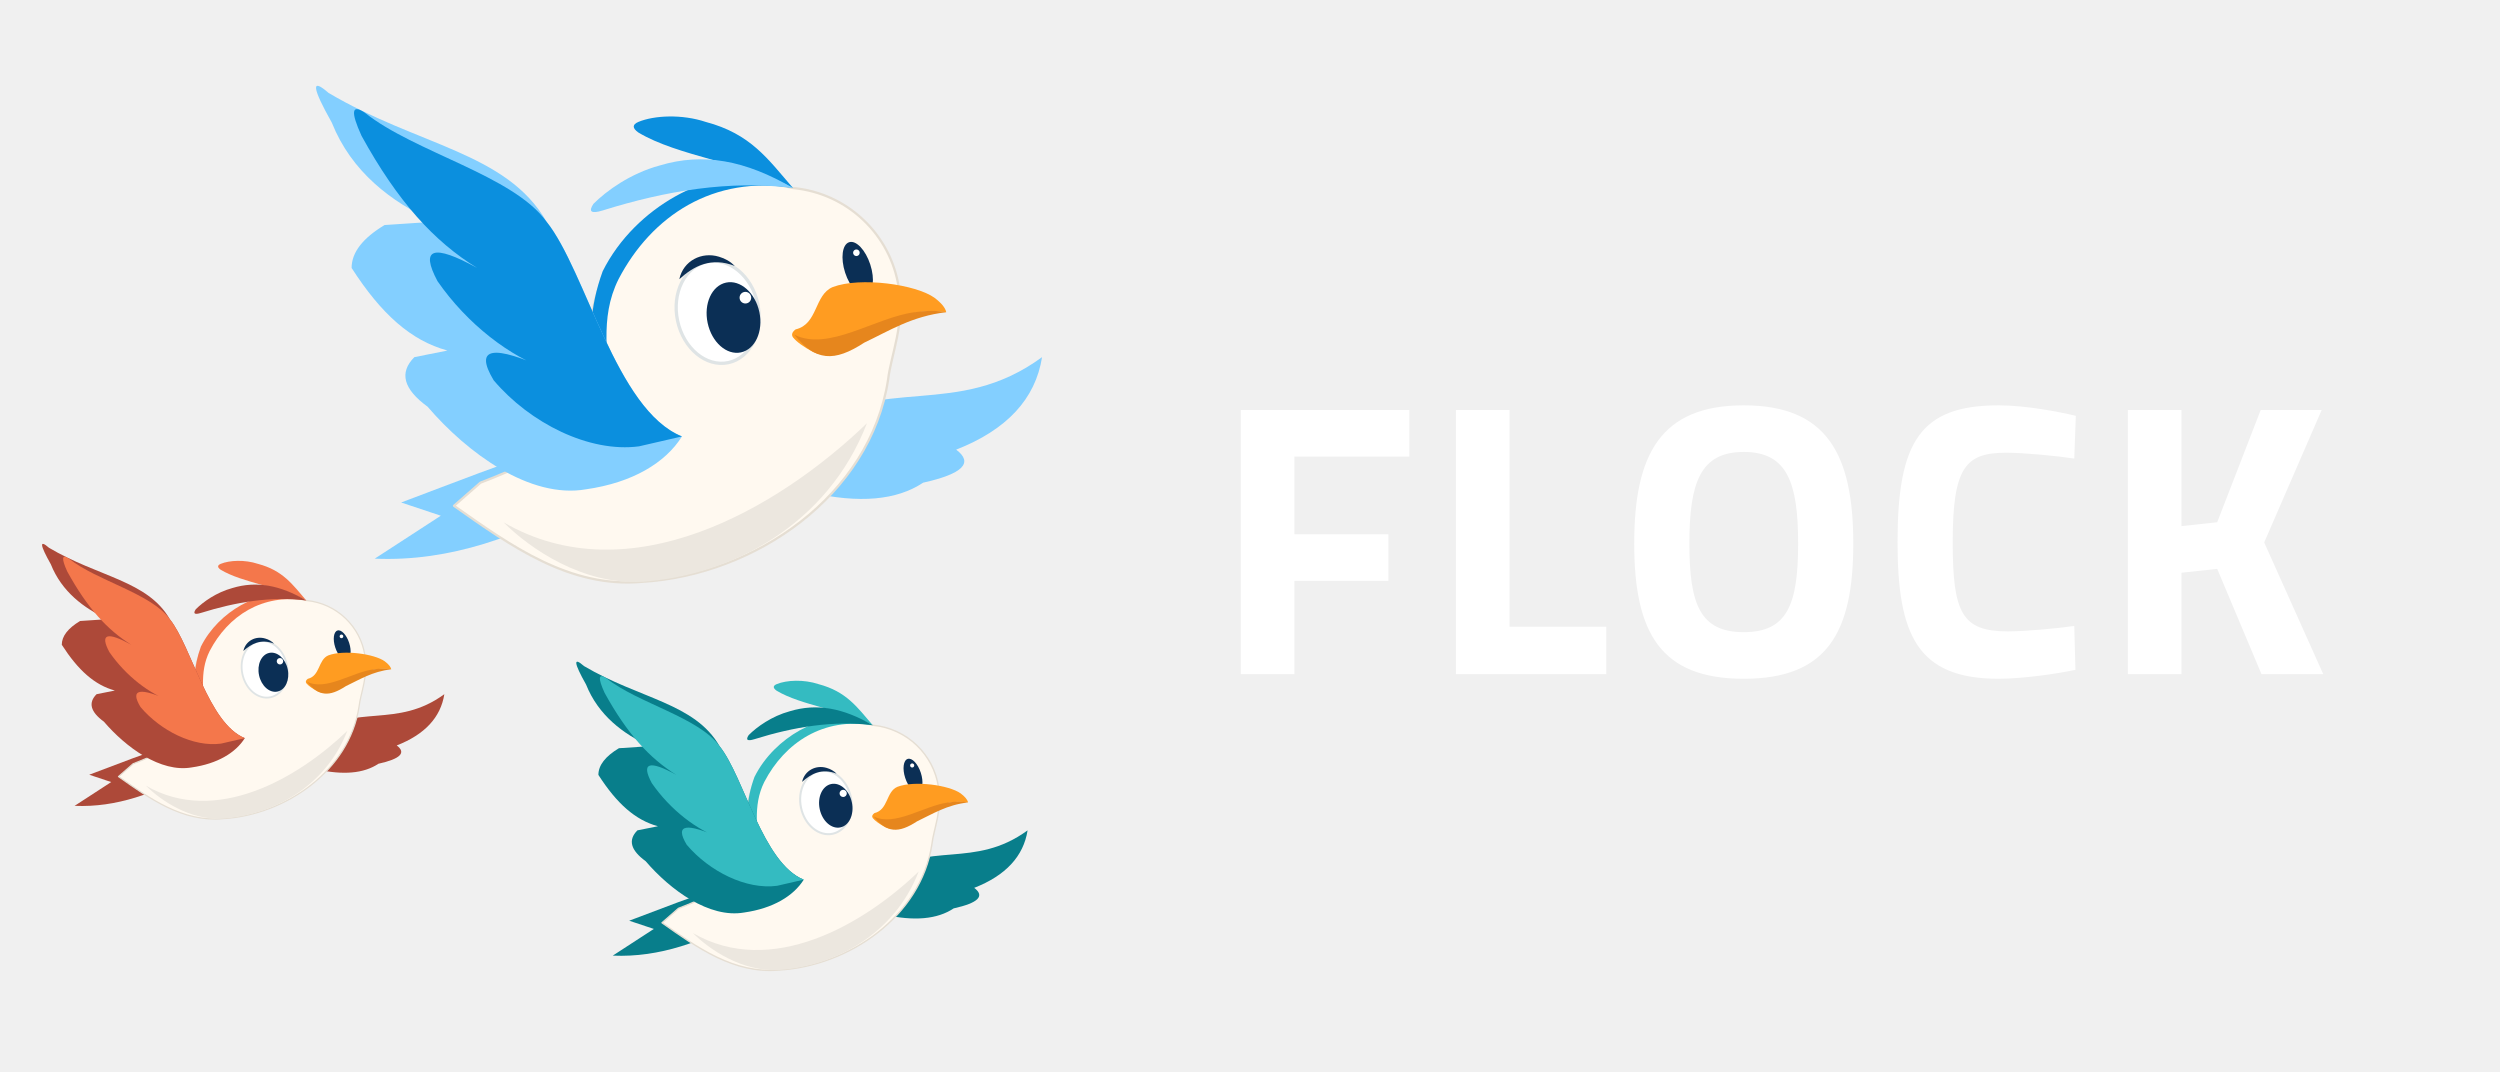
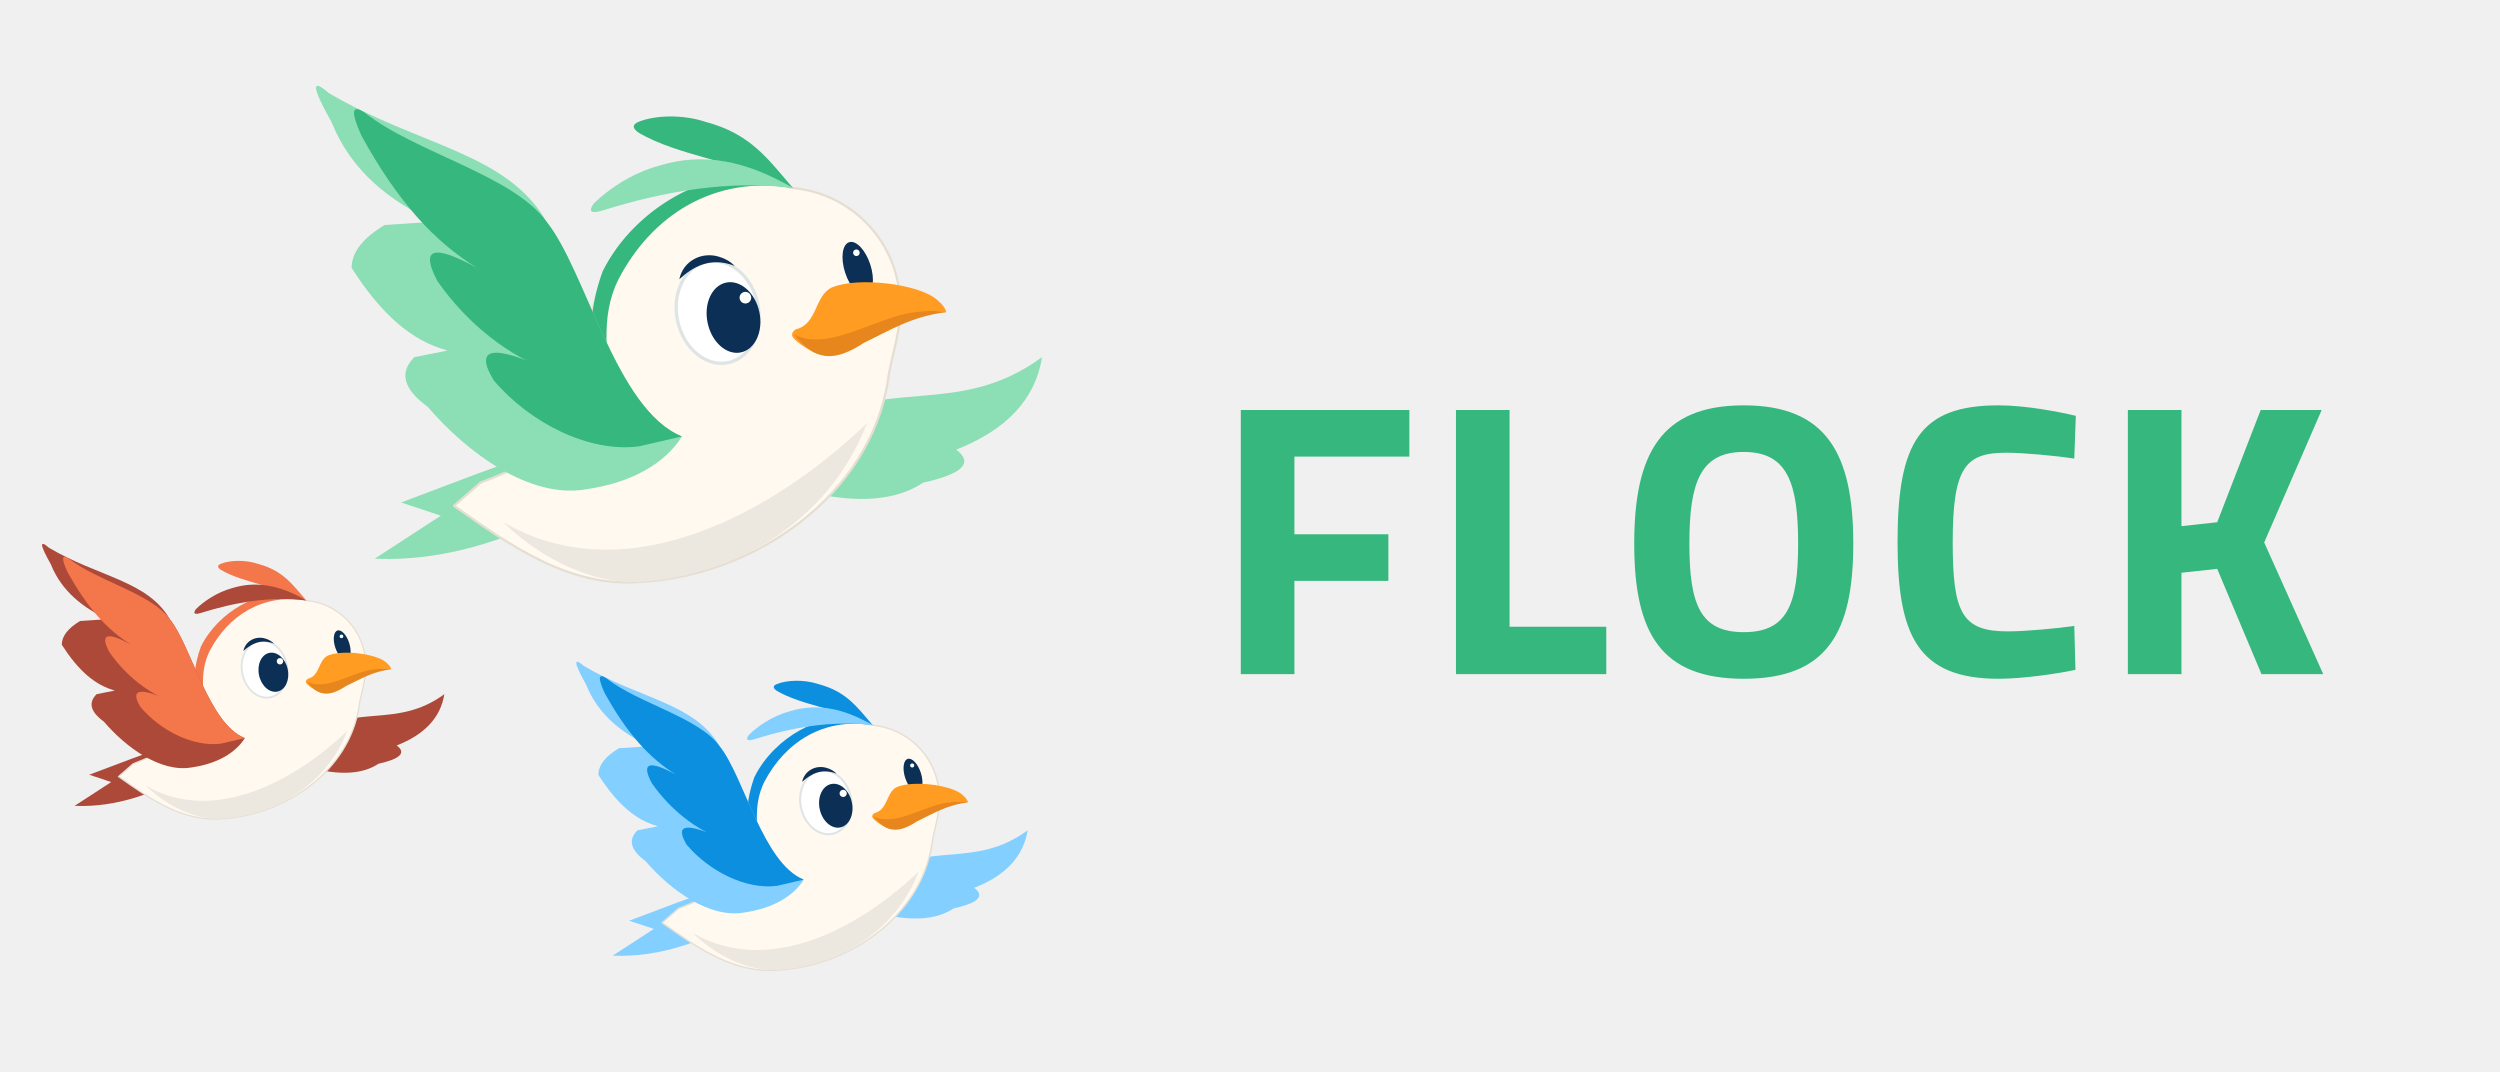
<svg xmlns="http://www.w3.org/2000/svg" viewBox="0 0 1120 480" role="img" aria-labelledby="title" version="1.1" id="svg1">
  <defs id="defs1" />
  <g id="coral" transform="translate(8 229) scale(.82)">
    <path id="coral-far-wing" d="M160 122 C185 105 207 119 233 100 Q230 119 207 128 Q215 134 197 138 Q185 146 163 141 Z" fill="#AD4939" />
    <path id="coral-tail" d="M95 143 C75 154 54 162 31 161 L51 148 L39 144 C55 138 70 132 86 127 Z" fill="#AD4939" />
    <path id="coral-body" d="M63 138 C84 130 100 120 98 108 C100 104 95 99 96 98.4 C95.6 81.6 101.6 68.4 112.8 58.4 C124 48.4 142.4 45.2 157.6 48.8 C174.4 50.4 187.2 63.2 189.6 78.8 C191.6 89.6 187.2 99.6 186.4 106.8 C181 142 146 166 112 168 C90 170 72 157 55 145 Z" fill="#FFF9F0" stroke="#E5DED3" stroke-width="0.7" stroke-linejoin="round" />
    <path id="coral-belly-shadow" d="M70 150 C108 172 153 146 180 120 C168 151 139 166 112 168 C94 169 78 158 70 150 Z" fill="#ECE7DF" />
    <path id="coral-blue-back" d="M157.6 48.8 C133.6 44.8 114.8 57.2 104.8 76.4 C98.8 88.4 102 100.4 102 112 C101 119 99 121 96 123 L90 125 C94 116 99 119 97.6 108 C95.6 95 96 85 100 74 C110 54 133 43 146.4 46 Z" fill="#F4774B" />
    <path id="coral-near-wing-base" d="M124 124 C104 116 95 74 83 59 C71 38 44 36 17 20 Q9 13 18 29 C24 44 36 53 49 59 L34 60 Q24 66 24 73 C33 87 42 95 53 98 L43 100 Q36 107 47 115 C59 129 78 143 95 140 C109 138 119 132 124 124 Z" fill="#AD4939" />
    <path id="coral-near-wing" d="M124 124 C104 116 95 74 83 59 C73 45 43 38 28 26 Q22 22 27 33 C38 53 49 65 62 73 Q42 62 50 77 C59 90 72 100 84 104 Q58 92 67 107 C78 120 96 129 111 127 Z" fill="#F4774B" />
    <g id="coral-mascot-face" transform="translate(16 0) scale(.4)">
      <path id="coral-crest-upper" d="M354 122 C335 100 322 81 288 72 C270 66 249 67 237 72 Q230 75 237 80 C267 98 317 103 354 122 Z" fill="#F4774B" />
      <path id="coral-crest-lower" d="M354 122 C318 101 286 95 253 105 C231 111 213 124 203 134 Q197 143 210 139 C258 124 306 116 354 122 Z" fill="#AD4939" />
      <ellipse id="coral-near-eye-white" cx="297" cy="216" rx="31" ry="39" transform="rotate(-12 297 216)" fill="#FFFFFF" stroke="#DFE4E5" stroke-width="2.5" />
      <ellipse id="coral-near-eye" cx="309" cy="220" rx="20" ry="27" transform="rotate(-12 309 220)" fill="#0B2F55" />
      <ellipse id="coral-far-eye" cx="403" cy="183" rx="10" ry="21" transform="rotate(-18 403 183)" fill="#0B2F55" />
      <circle id="coral-near-highlight" cx="318" cy="205" r="4.4" fill="#FFFFFF" />
      <circle id="coral-far-highlight" cx="402" cy="171" r="2.5" fill="#FFFFFF" />
      <path id="coral-eyebrow" d="M268 191 C271 177 285 170 298 174 Q305 176 310 181 C292 174 279 181 268 191 Z" fill="#0B2F55" />
      <path id="coral-beak" d="M356 229 C373 225 370 203 384 197 C405 189 447 195 461 205 Q469 211 470 216 C447 213 431 220 416 229 C396 241 383 253 369 246 Q358 240 354 235 Q352 232 356 229 Z" fill="#FF9C21" />
      <path id="coral-beak-smile" d="M355 233 C381 246 416 220 446 216 Q460 214 470 216 C444 219 427 230 408 239 C385 254 371 253 355 233 Z" fill="#E6861D" />
    </g>
  </g>
-   <g id="turquoise" transform="translate(246 280) scale(.92)">
-     <path id="turquoise-far-wing" d="M160 122 C185 105 207 119 233 100 Q230 119 207 128 Q215 134 197 138 Q185 146 163 141 Z" fill="#087E8B" />
-     <path id="turquoise-tail" d="M95 143 C75 154 54 162 31 161 L51 148 L39 144 C55 138 70 132 86 127 Z" fill="#087E8B" />
-     <path id="turquoise-body" d="M63 138 C84 130 100 120 98 108 C100 104 95 99 96 98.4 C95.6 81.6 101.6 68.4 112.8 58.4 C124 48.4 142.4 45.2 157.6 48.8 C174.4 50.4 187.2 63.2 189.6 78.8 C191.6 89.6 187.2 99.6 186.4 106.8 C181 142 146 166 112 168 C90 170 72 157 55 145 Z" fill="#FFF9F0" stroke="#E5DED3" stroke-width="0.7" stroke-linejoin="round" />
-     <path id="turquoise-belly-shadow" d="M70 150 C108 172 153 146 180 120 C168 151 139 166 112 168 C94 169 78 158 70 150 Z" fill="#ECE7DF" />
-     <path id="turquoise-blue-back" d="M157.6 48.8 C133.6 44.8 114.8 57.2 104.8 76.4 C98.8 88.4 102 100.4 102 112 C101 119 99 121 96 123 L90 125 C94 116 99 119 97.6 108 C95.6 95 96 85 100 74 C110 54 133 43 146.4 46 Z" fill="#34BBC1" />
-     <path id="turquoise-near-wing-base" d="M124 124 C104 116 95 74 83 59 C71 38 44 36 17 20 Q9 13 18 29 C24 44 36 53 49 59 L34 60 Q24 66 24 73 C33 87 42 95 53 98 L43 100 Q36 107 47 115 C59 129 78 143 95 140 C109 138 119 132 124 124 Z" fill="#087E8B" />
-     <path id="turquoise-near-wing" d="M124 124 C104 116 95 74 83 59 C73 45 43 38 28 26 Q22 22 27 33 C38 53 49 65 62 73 Q42 62 50 77 C59 90 72 100 84 104 Q58 92 67 107 C78 120 96 129 111 127 Z" fill="#34BBC1" />
-     <g id="turquoise-mascot-face" transform="translate(16 0) scale(.4)">
-       <path id="turquoise-crest-upper" d="M354 122 C335 100 322 81 288 72 C270 66 249 67 237 72 Q230 75 237 80 C267 98 317 103 354 122 Z" fill="#34BBC1" />
-       <path id="turquoise-crest-lower" d="M354 122 C318 101 286 95 253 105 C231 111 213 124 203 134 Q197 143 210 139 C258 124 306 116 354 122 Z" fill="#087E8B" />
-       <ellipse id="turquoise-near-eye-white" cx="297" cy="216" rx="31" ry="39" transform="rotate(-12 297 216)" fill="#FFFFFF" stroke="#DFE4E5" stroke-width="2.5" />
-       <ellipse id="turquoise-near-eye" cx="309" cy="220" rx="20" ry="27" transform="rotate(-12 309 220)" fill="#0B2F55" />
-       <ellipse id="turquoise-far-eye" cx="403" cy="183" rx="10" ry="21" transform="rotate(-18 403 183)" fill="#0B2F55" />
-       <circle id="turquoise-near-highlight" cx="318" cy="205" r="4.4" fill="#FFFFFF" />
-       <circle id="turquoise-far-highlight" cx="402" cy="171" r="2.5" fill="#FFFFFF" />
-       <path id="turquoise-eyebrow" d="M268 191 C271 177 285 170 298 174 Q305 176 310 181 C292 174 279 181 268 191 Z" fill="#0B2F55" />
-       <path id="turquoise-beak" d="M356 229 C373 225 370 203 384 197 C405 189 447 195 461 205 Q469 211 470 216 C447 213 431 220 416 229 C396 241 383 253 369 246 Q358 240 354 235 Q352 232 356 229 Z" fill="#FF9C21" />
-       <path id="turquoise-beak-smile" d="M355 233 C381 246 416 220 446 216 Q460 214 470 216 C444 219 427 230 408 239 C385 254 371 253 355 233 Z" fill="#E6861D" />
-     </g>
-   </g>
-   <g id="azure" transform="translate(122 12) scale(1.48)">
+   <g id="azure" transform="translate(246 280) scale(.92)">
    <path id="azure-far-wing" d="M160 122 C185 105 207 119 233 100 Q230 119 207 128 Q215 134 197 138 Q185 146 163 141 Z" fill="#83CFFF" />
    <path id="azure-tail" d="M95 143 C75 154 54 162 31 161 L51 148 L39 144 C55 138 70 132 86 127 Z" fill="#83CFFF" />
    <path id="azure-body" d="M63 138 C84 130 100 120 98 108 C100 104 95 99 96 98.4 C95.6 81.6 101.6 68.4 112.8 58.4 C124 48.4 142.4 45.2 157.6 48.8 C174.4 50.4 187.2 63.2 189.6 78.8 C191.6 89.6 187.2 99.6 186.4 106.8 C181 142 146 166 112 168 C90 170 72 157 55 145 Z" fill="#FFF9F0" stroke="#E5DED3" stroke-width="0.7" stroke-linejoin="round" />
    <path id="azure-belly-shadow" d="M70 150 C108 172 153 146 180 120 C168 151 139 166 112 168 C94 169 78 158 70 150 Z" fill="#ECE7DF" />
    <path id="azure-blue-back" d="M157.6 48.8 C133.6 44.8 114.8 57.2 104.8 76.4 C98.8 88.4 102 100.4 102 112 C101 119 99 121 96 123 L90 125 C94 116 99 119 97.6 108 C95.6 95 96 85 100 74 C110 54 133 43 146.4 46 Z" fill="#0B8FDE" />
    <path id="azure-near-wing-base" d="M124 124 C104 116 95 74 83 59 C71 38 44 36 17 20 Q9 13 18 29 C24 44 36 53 49 59 L34 60 Q24 66 24 73 C33 87 42 95 53 98 L43 100 Q36 107 47 115 C59 129 78 143 95 140 C109 138 119 132 124 124 Z" fill="#83CFFF" />
    <path id="azure-near-wing" d="M124 124 C104 116 95 74 83 59 C73 45 43 38 28 26 Q22 22 27 33 C38 53 49 65 62 73 Q42 62 50 77 C59 90 72 100 84 104 Q58 92 67 107 C78 120 96 129 111 127 Z" fill="#0B8FDE" />
    <g id="azure-mascot-face" transform="translate(16 0) scale(.4)">
      <path id="azure-crest-upper" d="M354 122 C335 100 322 81 288 72 C270 66 249 67 237 72 Q230 75 237 80 C267 98 317 103 354 122 Z" fill="#0B8FDE" />
      <path id="azure-crest-lower" d="M354 122 C318 101 286 95 253 105 C231 111 213 124 203 134 Q197 143 210 139 C258 124 306 116 354 122 Z" fill="#83CFFF" />
      <ellipse id="azure-near-eye-white" cx="297" cy="216" rx="31" ry="39" transform="rotate(-12 297 216)" fill="#FFFFFF" stroke="#DFE4E5" stroke-width="2.5" />
      <ellipse id="azure-near-eye" cx="309" cy="220" rx="20" ry="27" transform="rotate(-12 309 220)" fill="#0B2F55" />
      <ellipse id="azure-far-eye" cx="403" cy="183" rx="10" ry="21" transform="rotate(-18 403 183)" fill="#0B2F55" />
      <circle id="azure-near-highlight" cx="318" cy="205" r="4.4" fill="#FFFFFF" />
      <circle id="azure-far-highlight" cx="402" cy="171" r="2.5" fill="#FFFFFF" />
      <path id="azure-eyebrow" d="M268 191 C271 177 285 170 298 174 Q305 176 310 181 C292 174 279 181 268 191 Z" fill="#0B2F55" />
      <path id="azure-beak" d="M356 229 C373 225 370 203 384 197 C405 189 447 195 461 205 Q469 211 470 216 C447 213 431 220 416 229 C396 241 383 253 369 246 Q358 240 354 235 Q352 232 356 229 Z" fill="#FF9C21" />
      <path id="azure-beak-smile" d="M355 233 C381 246 416 220 446 216 Q460 214 470 216 C444 219 427 230 408 239 C385 254 371 253 355 233 Z" fill="#E6861D" />
    </g>
  </g>
-   <g id="wordmark" fill="#FFFFFF">
-     <path d="m 555.876,302 h 24.012 v -41.76 h 42.108 v -20.88 h -42.108 v -34.8 h 51.504 v -20.88 h -75.516 z m 163.732,0 v -21.228 h -43.326 V 183.68 h -24.012 V 302 Z m 61.594,-18.792 c -19.488,0 -24.36,-12.354 -24.36,-39.672 0,-27.318 4.872,-41.064 24.36,-41.064 19.488,0 24.36,13.746 24.36,41.064 0,27.318 -4.872,39.672 -24.36,39.672 z m 0,20.88 c 37.236,0 49.068,-20.532 49.068,-60.552 0,-40.02 -11.832,-61.944 -49.068,-61.944 -37.236,0 -49.068,21.924 -49.068,61.944 0,40.02 11.832,60.552 49.068,60.552 z m 148.072,-23.664 c -6.96,1.044 -21.75,2.436 -29.754,2.436 -20.532,0 -24.708,-8.178 -24.708,-40.02 0,-33.582 5.742,-40.02 24.012,-40.02 7.83,0 22.446,1.392 30.45,2.61 l 0.696,-19.14 c -7.308,-1.74 -22.272,-4.698 -34.626,-4.698 -35.148,0 -45.24,16.356 -45.24,61.248 0,41.412 8.7,61.248 45.24,61.248 10.788,0 26.448,-2.262 34.452,-4.002 z M 1013.14,302 h 27.666 l -26.448,-58.986 25.752,-59.334 h -27.318 l -19.488,50.286 -16.008,1.74 V 183.68 h -24.012 V 302 h 24.012 v -45.414 l 16.008,-1.74 z" id="flock-lettering" style="font-weight:bold;font-size:174px;font-family:Titillium;letter-spacing:4;fill:#FFFFFF" aria-label="FLOCK" fill="#FFFFFF" />
+   <g id="green" transform="translate(122 12) scale(1.48)">
+     <path id="green-far-wing" d="M160 122 C185 105 207 119 233 100 Q230 119 207 128 Q215 134 197 138 Q185 146 163 141 Z" fill="#8CDEB5" />
+     <path id="green-tail" d="M95 143 C75 154 54 162 31 161 L51 148 L39 144 C55 138 70 132 86 127 Z" fill="#8CDEB5" />
+     <path id="green-body" d="M63 138 C84 130 100 120 98 108 C100 104 95 99 96 98.4 C95.6 81.6 101.6 68.4 112.8 58.4 C124 48.4 142.4 45.2 157.6 48.8 C174.4 50.4 187.2 63.2 189.6 78.8 C191.6 89.6 187.2 99.6 186.4 106.8 C181 142 146 166 112 168 C90 170 72 157 55 145 Z" fill="#FFF9F0" stroke="#E5DED3" stroke-width="0.7" stroke-linejoin="round" />
+     <path id="green-belly-shadow" d="M70 150 C108 172 153 146 180 120 C168 151 139 166 112 168 C94 169 78 158 70 150 Z" fill="#ECE7DF" />
+     <path id="green-blue-back" d="M157.6 48.8 C133.6 44.8 114.8 57.2 104.8 76.4 C98.8 88.4 102 100.4 102 112 C101 119 99 121 96 123 L90 125 C94 116 99 119 97.6 108 C95.6 95 96 85 100 74 C110 54 133 43 146.4 46 Z" fill="#35B77D" />
+     <path id="green-near-wing-base" d="M124 124 C104 116 95 74 83 59 C71 38 44 36 17 20 Q9 13 18 29 C24 44 36 53 49 59 L34 60 Q24 66 24 73 C33 87 42 95 53 98 L43 100 Q36 107 47 115 C59 129 78 143 95 140 C109 138 119 132 124 124 Z" fill="#8CDEB5" />
+     <path id="green-near-wing" d="M124 124 C104 116 95 74 83 59 C73 45 43 38 28 26 Q22 22 27 33 C38 53 49 65 62 73 Q42 62 50 77 C59 90 72 100 84 104 Q58 92 67 107 C78 120 96 129 111 127 Z" fill="#35B77D" />
+     <g id="green-mascot-face" transform="translate(16 0) scale(.4)">
+       <path id="green-crest-upper" d="M354 122 C335 100 322 81 288 72 C270 66 249 67 237 72 Q230 75 237 80 C267 98 317 103 354 122 Z" fill="#35B77D" />
+       <path id="green-crest-lower" d="M354 122 C318 101 286 95 253 105 C231 111 213 124 203 134 Q197 143 210 139 C258 124 306 116 354 122 Z" fill="#8CDEB5" />
+       <ellipse id="green-near-eye-white" cx="297" cy="216" rx="31" ry="39" transform="rotate(-12 297 216)" fill="#FFFFFF" stroke="#DFE4E5" stroke-width="2.5" />
+       <ellipse id="green-near-eye" cx="309" cy="220" rx="20" ry="27" transform="rotate(-12 309 220)" fill="#0B2F55" />
+       <ellipse id="green-far-eye" cx="403" cy="183" rx="10" ry="21" transform="rotate(-18 403 183)" fill="#0B2F55" />
+       <circle id="green-near-highlight" cx="318" cy="205" r="4.4" fill="#FFFFFF" />
+       <circle id="green-far-highlight" cx="402" cy="171" r="2.5" fill="#FFFFFF" />
+       <path id="green-eyebrow" d="M268 191 C271 177 285 170 298 174 Q305 176 310 181 C292 174 279 181 268 191 Z" fill="#0B2F55" />
+       <path id="green-beak" d="M356 229 C373 225 370 203 384 197 C405 189 447 195 461 205 Q469 211 470 216 C447 213 431 220 416 229 C396 241 383 253 369 246 Q358 240 354 235 Q352 232 356 229 Z" fill="#FF9C21" />
+       <path id="green-beak-smile" d="M355 233 C381 246 416 220 446 216 Q460 214 470 216 C444 219 427 230 408 239 C385 254 371 253 355 233 Z" fill="#E6861D" />
+     </g>
+   </g>
+   <g id="wordmark" fill="#35B77D">
+     <path d="m 555.876,302 h 24.012 v -41.76 h 42.108 v -20.88 h -42.108 v -34.8 h 51.504 v -20.88 h -75.516 z m 163.732,0 v -21.228 h -43.326 V 183.68 h -24.012 V 302 Z m 61.594,-18.792 c -19.488,0 -24.36,-12.354 -24.36,-39.672 0,-27.318 4.872,-41.064 24.36,-41.064 19.488,0 24.36,13.746 24.36,41.064 0,27.318 -4.872,39.672 -24.36,39.672 z m 0,20.88 c 37.236,0 49.068,-20.532 49.068,-60.552 0,-40.02 -11.832,-61.944 -49.068,-61.944 -37.236,0 -49.068,21.924 -49.068,61.944 0,40.02 11.832,60.552 49.068,60.552 z m 148.072,-23.664 c -6.96,1.044 -21.75,2.436 -29.754,2.436 -20.532,0 -24.708,-8.178 -24.708,-40.02 0,-33.582 5.742,-40.02 24.012,-40.02 7.83,0 22.446,1.392 30.45,2.61 l 0.696,-19.14 c -7.308,-1.74 -22.272,-4.698 -34.626,-4.698 -35.148,0 -45.24,16.356 -45.24,61.248 0,41.412 8.7,61.248 45.24,61.248 10.788,0 26.448,-2.262 34.452,-4.002 z M 1013.14,302 h 27.666 l -26.448,-58.986 25.752,-59.334 h -27.318 l -19.488,50.286 -16.008,1.74 V 183.68 h -24.012 V 302 h 24.012 v -45.414 l 16.008,-1.74 z" id="flock-lettering" style="font-weight:bold;font-size:174px;font-family:Titillium;letter-spacing:4;fill:#35B77D" aria-label="FLOCK" fill="#35B77D" />
  </g>
</svg>
